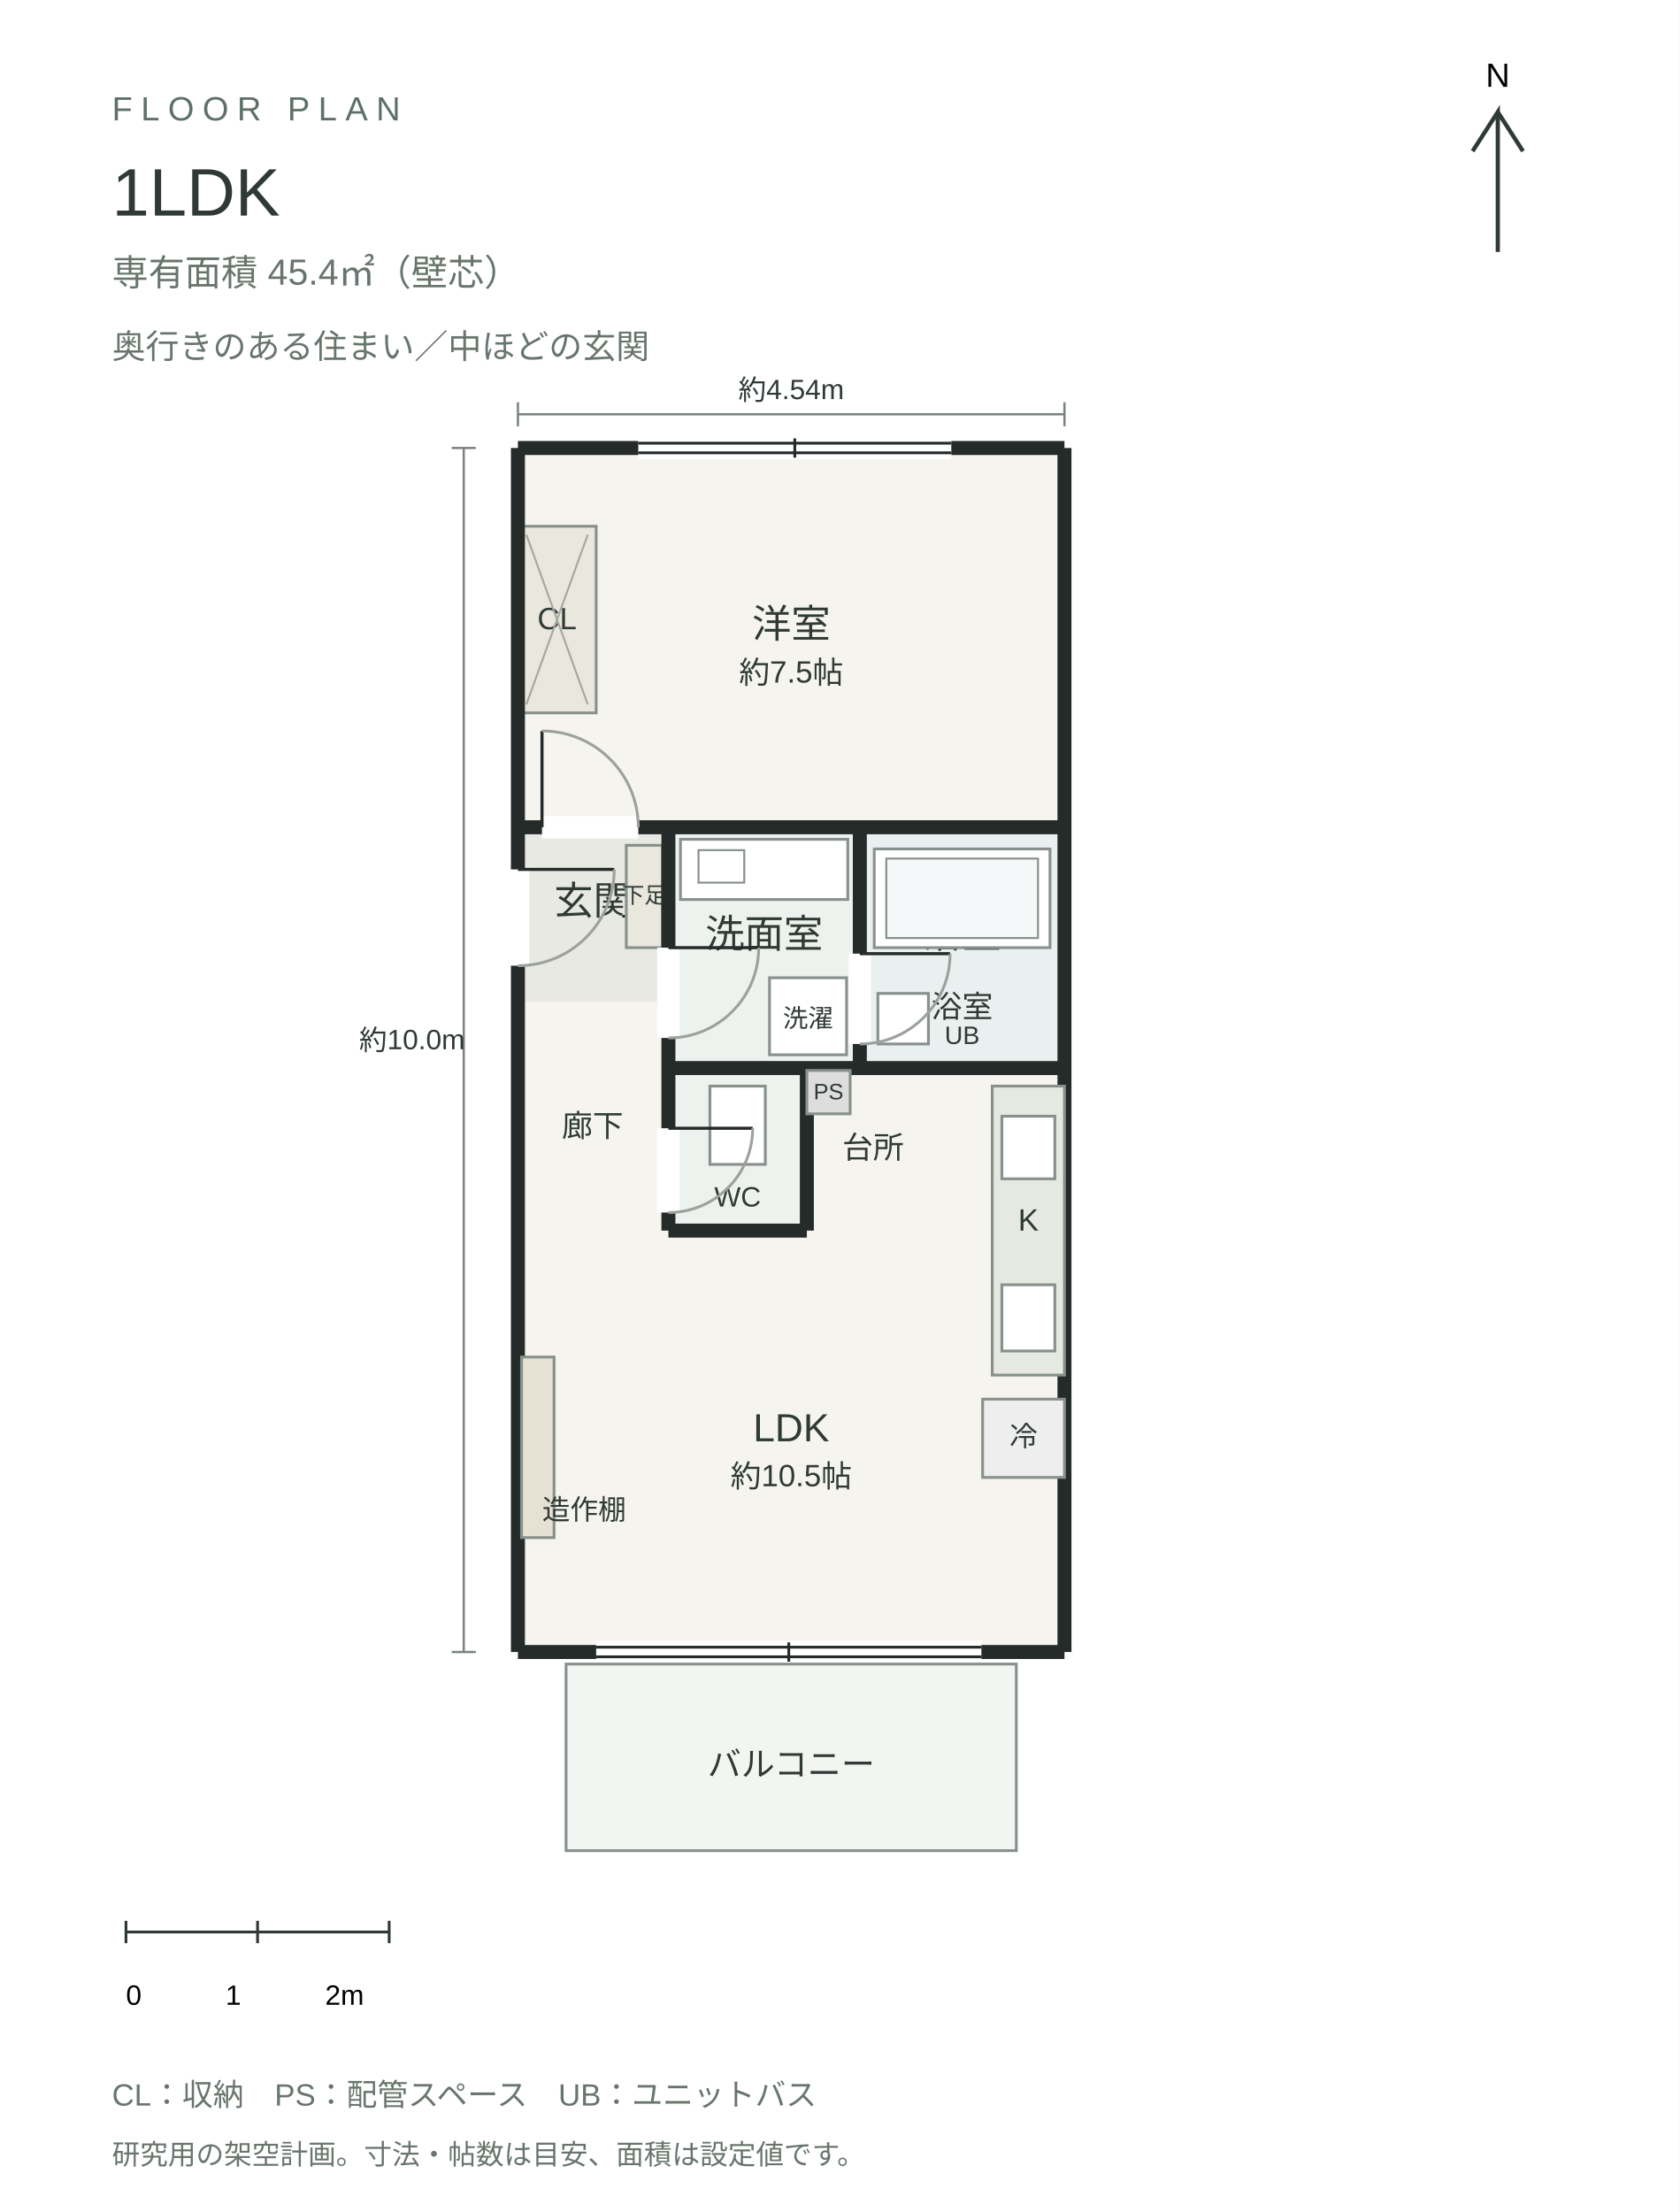
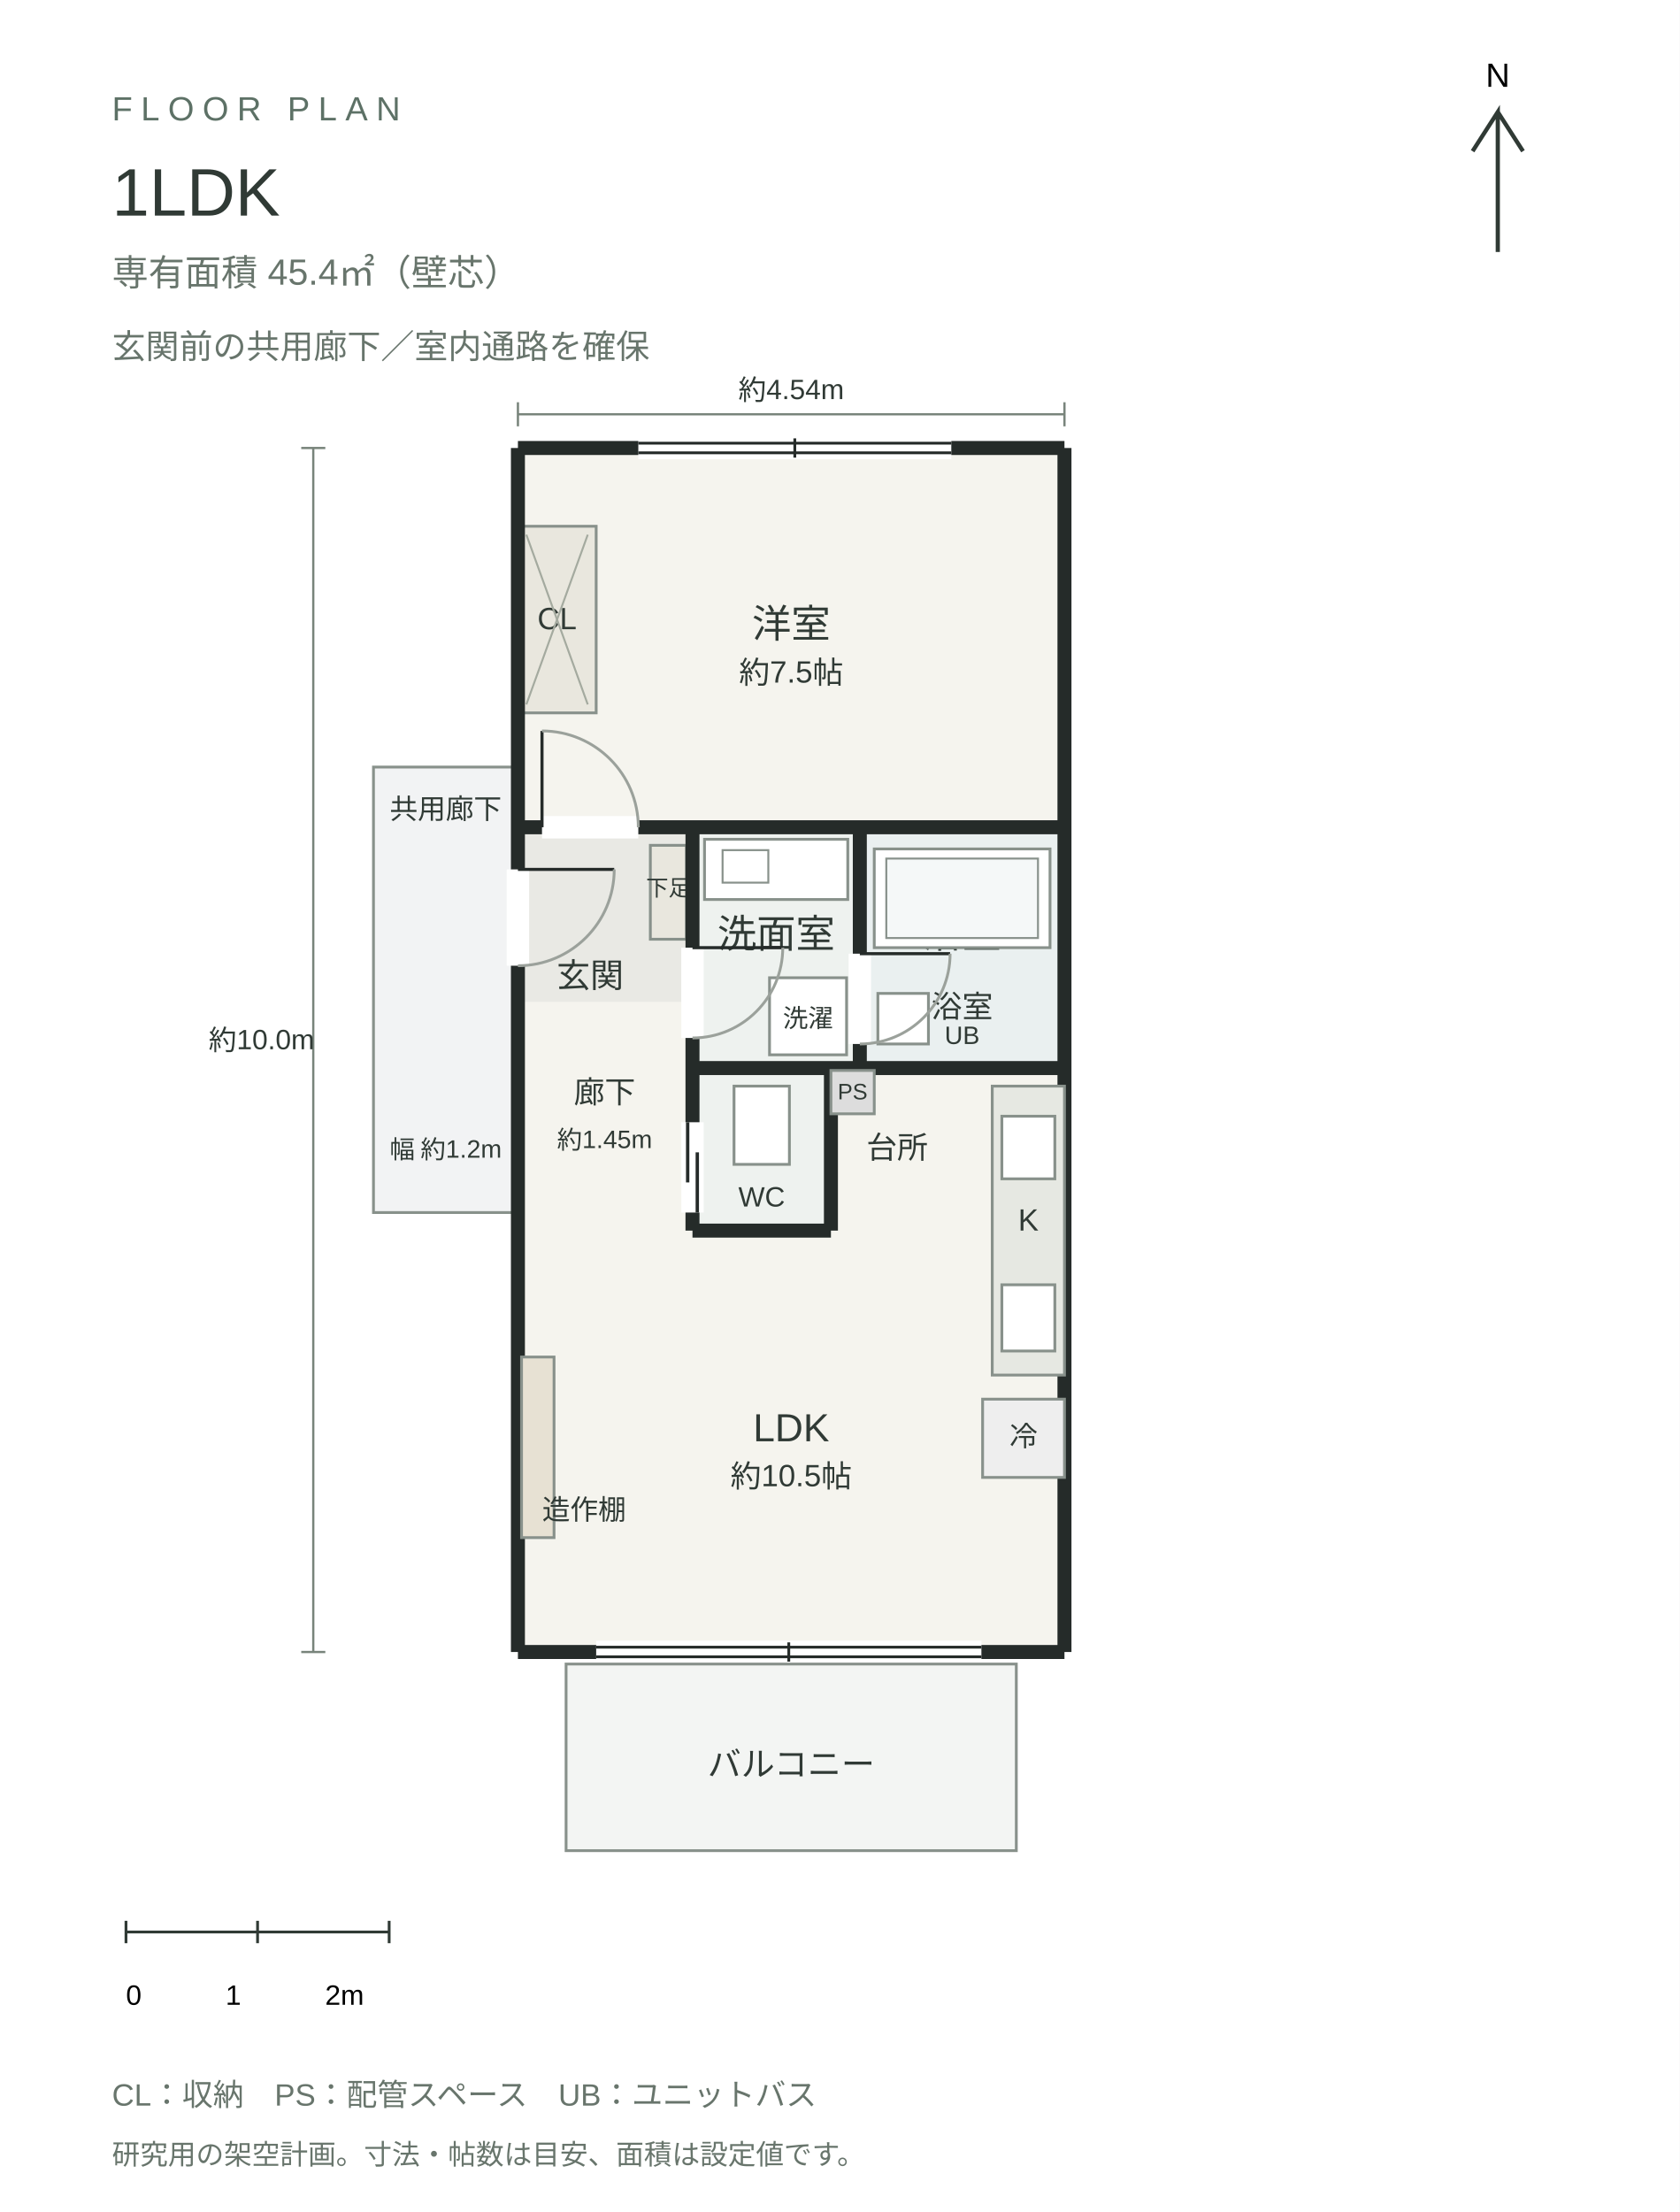
- <svg xmlns="http://www.w3.org/2000/svg" viewBox="0 0 600 790" role="img" aria-label="木の窓辺に残る時間の間取り図。奥行きのある住まい／中ほどの玄関。">
+ <svg xmlns="http://www.w3.org/2000/svg" viewBox="0 0 600 790" role="img" aria-label="木の窓辺に残る時間の間取り図。玄関前の共用廊下／室内通路を確保。">
  <rect width="600" height="790" fill="white" />
-   <g font-family="Noto Sans JP, Yu Gothic, Meiryo, Arial, sans-serif">
+   <g font-family="Noto Sans JP, Arial, sans-serif">
    <text x="40" y="43" font-size="12" letter-spacing="3" fill="#5d7166">FLOOR PLAN</text>
    <text x="40" y="77" font-size="24" fill="#303a35">1LDK</text>
    <text x="40" y="102" font-size="13" fill="#68756c">専有面積 45.4㎡（壁芯）</text>
-     <text x="40" y="128" font-size="12" fill="#68756c">奥行きのある住まい／中ほどの玄関</text>
+     <text x="40" y="128" font-size="12" fill="#68756c">玄関前の共用廊下／室内通路を確保</text>
+     <rect x="133.40" y="273.95" width="51.60" height="159.10" fill="#f2f3f4" stroke="#88918b" stroke-width="1" />
+     <text x="159.20" y="292.44" font-size="10" text-anchor="middle" fill="#303a35">共用廊下</text>
+     <text x="159.20" y="413.70" font-size="9" text-anchor="middle" fill="#303a35">幅 約1.2m</text>
    <rect x="185.00" y="160.00" width="195.22" height="430.00" fill="#f5f4ee" stroke="#88918b" stroke-width="0" />
    <text x="282.61" y="375.00" font-size="14" text-anchor="middle" fill="#303a35" />
    <rect x="185.00" y="160.00" width="195.22" height="135.45" fill="#f5f4ee" stroke="#88918b" stroke-width="0" />
    <text x="282.61" y="227.72" font-size="14" text-anchor="middle" fill="#303a35">洋室</text>
    <text x="282.61" y="244.06" font-size="11" text-anchor="middle" fill="#303a35">約7.5帖</text>
    <rect x="185.00" y="439.50" width="195.22" height="150.50" fill="#f5f4ee" stroke="#88918b" stroke-width="0" />
    <text x="282.61" y="514.75" font-size="14" text-anchor="middle" fill="#303a35">LDK</text>
    <text x="282.61" y="531.09" font-size="11" text-anchor="middle" fill="#303a35">約10.5帖</text>
-     <rect x="185.00" y="295.45" width="53.75" height="62.35" fill="#e9e9e4" stroke="#88918b" stroke-width="0" />
-     <text x="211.88" y="326.62" font-size="14" text-anchor="middle" fill="#303a35">玄関</text>
-     <text x="211.66" y="405.96" font-size="11" text-anchor="middle" fill="#303a35">廊下</text>
+     <rect x="185.00" y="295.45" width="62.35" height="62.35" fill="#e9e9e4" stroke="#88918b" stroke-width="0" />
+     <text x="216.18" y="326.62" font-size="14" text-anchor="middle" fill="#303a35" />
+     <text x="210.80" y="352.64" font-size="12" text-anchor="middle" fill="#303a35">玄関</text>
+     <text x="215.96" y="393.92" font-size="11" text-anchor="middle" fill="#303a35">廊下</text>
+     <text x="215.96" y="410.26" font-size="9" text-anchor="middle" fill="#303a35">約1.45m</text>
    <rect x="307.12" y="295.45" width="73.10" height="86.00" fill="#eaf0f0" stroke="#88918b" stroke-width="0" />
    <text x="343.67" y="338.45" font-size="14" text-anchor="middle" fill="#303a35">浴室</text>
    <rect x="312.28" y="303.19" width="62.78" height="35.26" fill="#fff" stroke="#88918b" stroke-width="1" />
    <rect x="316.58" y="306.63" width="54.18" height="28.38" fill="#f5f8f8" stroke="#88918b" stroke-width="0.7" />
    <rect x="313.57" y="354.79" width="18.06" height="18.06" fill="#fff" stroke="#88918b" stroke-width="1" />
    <text x="343.67" y="363.39" font-size="11" text-anchor="middle" fill="#303a35">浴室</text>
    <text x="343.67" y="372.85" font-size="9" text-anchor="middle" fill="#303a35">UB</text>
-     <rect x="238.75" y="295.45" width="68.37" height="86.00" fill="#eef2ef" stroke="#88918b" stroke-width="0" />
-     <text x="272.94" y="338.45" font-size="14" text-anchor="middle" fill="#303a35">洗面室</text>
-     <rect x="243.05" y="299.75" width="59.77" height="21.50" fill="#fff" stroke="#88918b" stroke-width="1" />
-     <rect x="249.50" y="303.62" width="16.34" height="11.61" fill="#fff" stroke="#88918b" stroke-width="0.7" />
+     <rect x="247.35" y="295.45" width="59.77" height="86.00" fill="#eef2ef" stroke="#88918b" stroke-width="0" />
+     <text x="277.24" y="338.45" font-size="14" text-anchor="middle" fill="#303a35">洗面室</text>
+     <rect x="251.65" y="299.75" width="51.17" height="21.50" fill="#fff" stroke="#88918b" stroke-width="1" />
+     <rect x="258.10" y="303.62" width="16.34" height="11.61" fill="#fff" stroke="#88918b" stroke-width="0.7" />
    <rect x="274.87" y="349.20" width="27.52" height="27.52" fill="#fff" stroke="#88918b" stroke-width="1" />
    <text x="288.63" y="366.83" font-size="9" text-anchor="middle" fill="#303a35">洗濯</text>
-     <rect x="238.75" y="381.45" width="49.45" height="58.05" fill="#eef2ef" stroke="#88918b" stroke-width="0" />
-     <text x="263.48" y="410.48" font-size="14" text-anchor="middle" fill="#303a35" />
-     <rect x="253.58" y="387.90" width="19.78" height="27.95" fill="#fff" stroke="#88918b" stroke-width="1" />
-     <text x="263.48" y="430.90" font-size="10" text-anchor="middle" fill="#303a35">WC</text>
+     <rect x="247.35" y="381.45" width="49.45" height="58.05" fill="#eef2ef" stroke="#88918b" stroke-width="0" />
+     <text x="272.07" y="410.48" font-size="14" text-anchor="middle" fill="#303a35" />
+     <rect x="262.19" y="387.90" width="19.78" height="27.95" fill="#fff" stroke="#88918b" stroke-width="1" />
+     <text x="272.07" y="430.90" font-size="10" text-anchor="middle" fill="#303a35">WC</text>
    <rect x="185.00" y="187.95" width="27.95" height="66.65" fill="#e9e7de" stroke="#88918b" stroke-width="1" />
    <text x="198.97" y="224.72" font-size="11" text-anchor="middle" fill="#303a35">CL</text>
    <path d="M188.01,190.96 L209.94,251.59" fill="none" stroke="#a4aa9f" stroke-width="0.7" />
    <path d="M209.94,190.96 L188.01,251.59" fill="none" stroke="#a4aa9f" stroke-width="0.7" />
-     <rect x="223.70" y="301.90" width="12.90" height="36.55" fill="#e9e7de" stroke="#88918b" stroke-width="1" />
-     <text x="230.15" y="322.54" font-size="8" text-anchor="middle" fill="#303a35">下足</text>
+     <rect x="232.30" y="301.90" width="12.90" height="33.54" fill="#e9e7de" stroke="#88918b" stroke-width="1" />
+     <text x="238.75" y="319.96" font-size="8" text-anchor="middle" fill="#303a35">下足</text>
    <path d="M185.00,160.00 L380.22,160.00" fill="none" stroke="#252b29" stroke-width="5" />
    <path d="M380.22,160.00 L380.22,590.00" fill="none" stroke="#252b29" stroke-width="5" />
    <path d="M380.22,590.00 L185.00,590.00" fill="none" stroke="#252b29" stroke-width="5" />
    <path d="M185.00,590.00 L185.00,160.00" fill="none" stroke="#252b29" stroke-width="5" />
    <path d="M185.00,295.45 L380.22,295.45" fill="none" stroke="#252b29" stroke-width="5" />
-     <path d="M238.75,295.45 L238.75,439.50" fill="none" stroke="#252b29" stroke-width="5" />
+     <path d="M247.35,295.45 L247.35,439.50" fill="none" stroke="#252b29" stroke-width="5" />
    <path d="M307.12,295.45 L307.12,381.45" fill="none" stroke="#252b29" stroke-width="5" />
-     <path d="M238.75,381.45 L380.22,381.45" fill="none" stroke="#252b29" stroke-width="5" />
-     <path d="M288.20,381.45 L288.20,439.50" fill="none" stroke="#252b29" stroke-width="5" />
-     <path d="M238.75,439.50 L288.20,439.50" fill="none" stroke="#252b29" stroke-width="5" />
+     <path d="M247.35,381.45 L380.22,381.45" fill="none" stroke="#252b29" stroke-width="5" />
+     <path d="M296.80,381.45 L296.80,439.50" fill="none" stroke="#252b29" stroke-width="5" />
+     <path d="M247.35,439.50 L296.80,439.50" fill="none" stroke="#252b29" stroke-width="5" />
    <path d="M185.00,310.50 L185.00,344.90" fill="none" stroke="#fff" stroke-width="8" />
    <path d="M185.00,310.50 L219.40,310.50" fill="none" stroke="#252b29" stroke-width="1.1" />
    <path d="M185,344.9 A34.4,34.4 0 0 0 219.4,310.5" fill="none" stroke="#9ba19b" stroke-width="1" />
    <path d="M193.60,295.45 L228.00,295.45" fill="none" stroke="#fff" stroke-width="8" />
    <path d="M193.60,295.45 L193.60,261.05" fill="none" stroke="#252b29" stroke-width="1.1" />
    <path d="M228.0,295.45 A34.4,34.4 0 0 0 193.6,261.05" fill="none" stroke="#9ba19b" stroke-width="1" />
-     <path d="M238.75,338.45 L238.75,370.70" fill="none" stroke="#fff" stroke-width="8" />
-     <path d="M238.75,338.45 L271.00,338.45" fill="none" stroke="#252b29" stroke-width="1.1" />
-     <path d="M238.75,370.7 A32.25,32.25 0 0 0 271.0,338.45" fill="none" stroke="#9ba19b" stroke-width="1" />
+     <path d="M247.35,338.45 L247.35,370.70" fill="none" stroke="#fff" stroke-width="8" />
+     <path d="M247.35,338.45 L279.60,338.45" fill="none" stroke="#252b29" stroke-width="1.1" />
+     <path d="M247.35,370.7 A32.25,32.25 0 0 0 279.6,338.45" fill="none" stroke="#9ba19b" stroke-width="1" />
    <path d="M307.12,340.60 L307.12,372.85" fill="none" stroke="#fff" stroke-width="8" />
    <path d="M307.12,340.60 L339.37,340.60" fill="none" stroke="#252b29" stroke-width="1.1" />
    <path d="M307.12,372.85 A32.25,32.25 0 0 0 339.37,340.6" fill="none" stroke="#9ba19b" stroke-width="1" />
-     <path d="M238.75,402.95 L238.75,433.05" fill="none" stroke="#fff" stroke-width="8" />
-     <path d="M238.75,402.95 L268.85,402.95" fill="none" stroke="#252b29" stroke-width="1.1" />
-     <path d="M238.75,433.05 A30.1,30.1 0 0 0 268.85,402.95" fill="none" stroke="#9ba19b" stroke-width="1" />
+     <path d="M247.35,400.80 L247.35,433.05" fill="none" stroke="#fff" stroke-width="8" />
+     <path d="M245.63,400.80 L245.63,422.30" fill="none" stroke="#252b29" stroke-width="1.2" />
+     <path d="M249.07,411.55 L249.07,433.05" fill="none" stroke="#252b29" stroke-width="1.2" />
    <rect x="354.42" y="387.90" width="25.80" height="103.20" fill="#e6e8e2" stroke="#88918b" stroke-width="1" />
    <rect x="357.86" y="398.65" width="18.92" height="22.36" fill="#fff" stroke="#88918b" stroke-width="1" />
    <rect x="357.86" y="458.85" width="18.92" height="23.65" fill="#fff" stroke="#88918b" stroke-width="1" />
    <text x="367.32" y="439.50" font-size="11" text-anchor="middle" fill="#303a35">K</text>
-     <text x="311.85" y="413.70" font-size="11" text-anchor="middle" fill="#303a35">台所</text>
+     <text x="320.45" y="413.70" font-size="11" text-anchor="middle" fill="#303a35">台所</text>
    <rect x="350.98" y="499.70" width="29.24" height="27.95" fill="#eee" stroke="#88918b" stroke-width="1" />
    <text x="365.60" y="516.47" font-size="10" text-anchor="middle" fill="#303a35">冷</text>
    <rect x="186.29" y="484.65" width="11.61" height="64.50" fill="#e7e1d3" stroke="#88918b" stroke-width="1" />
    <text x="208.65" y="542.70" font-size="10" text-anchor="middle" fill="#303a35">造作棚</text>
    <path d="M228.00,160.00 L339.80,160.00" fill="none" stroke="#fff" stroke-width="8" />
    <path d="M228.00,158.28 L339.80,158.28" fill="none" stroke="#252b29" stroke-width="1" />
    <path d="M228.00,161.72 L339.80,161.72" fill="none" stroke="#252b29" stroke-width="1" />
    <path d="M283.90,156.56 L283.90,163.44" fill="none" stroke="#252b29" stroke-width="1" />
    <path d="M212.95,590.00 L350.55,590.00" fill="none" stroke="#fff" stroke-width="8" />
    <path d="M212.95,588.28 L350.55,588.28" fill="none" stroke="#252b29" stroke-width="1" />
    <path d="M212.95,591.72 L350.55,591.72" fill="none" stroke="#252b29" stroke-width="1" />
    <path d="M281.75,586.56 L281.75,593.44" fill="none" stroke="#252b29" stroke-width="1" />
    <rect x="202.20" y="594.30" width="160.82" height="66.65" fill="#f3f5f3" stroke="#88918b" stroke-width="1" />
    <text x="282.61" y="634.29" font-size="12" text-anchor="middle" fill="#303a35">バルコニー</text>
    <path d="M185.00,147.96 L380.22,147.96" fill="none" stroke="#78847b" stroke-width="0.8" />
    <path d="M185.00,143.66 L185.00,152.26" fill="none" stroke="#78847b" stroke-width="0.8" />
    <path d="M380.22,143.66 L380.22,152.26" fill="none" stroke="#78847b" stroke-width="0.8" />
    <text x="282.61" y="142.80" font-size="10" text-anchor="middle" fill="#303a35">約4.54m</text>
-     <path d="M165.65,160.00 L165.65,590.00" fill="none" stroke="#78847b" stroke-width="0.8" />
-     <path d="M161.35,160.00 L169.95,160.00" fill="none" stroke="#78847b" stroke-width="0.8" />
-     <path d="M161.35,590.00 L169.95,590.00" fill="none" stroke="#78847b" stroke-width="0.8" />
-     <text x="147.16" y="375.00" font-size="10" text-anchor="middle" fill="#303a35">約10.0m</text>
-     <rect x="288.20" y="382.31" width="15.48" height="15.48" fill="#ddd" stroke="#88918b" stroke-width="1" />
-     <text x="295.94" y="392.63" font-size="8" text-anchor="middle" fill="#303a35">PS</text>
+     <path d="M111.90,160.00 L111.90,590.00" fill="none" stroke="#78847b" stroke-width="0.8" />
+     <path d="M107.60,160.00 L116.20,160.00" fill="none" stroke="#78847b" stroke-width="0.8" />
+     <path d="M107.60,590.00 L116.20,590.00" fill="none" stroke="#78847b" stroke-width="0.8" />
+     <text x="93.41" y="375.00" font-size="10" text-anchor="middle" fill="#303a35">約10.0m</text>
+     <rect x="296.80" y="382.31" width="15.48" height="15.48" fill="#ddd" stroke="#88918b" stroke-width="1" />
+     <text x="304.54" y="392.63" font-size="8" text-anchor="middle" fill="#303a35">PS</text>
    <path d="M535,90 L535,40 L526,54 M535,40 L544,54" fill="none" stroke="#303a35" stroke-width="1.5" />
    <text x="535" y="31" text-anchor="middle" font-size="12">N</text>
    <path d="M45 690 h94 M45 686 v8 M92 686 v8 M139 686 v8" stroke="#303a35" fill="none" />
    <text x="45" y="716" font-size="10">0　　　1　　　2m</text>
    <text x="40" y="752" font-size="11" fill="#68756c">CL：収納　PS：配管スペース　UB：ユニットバス</text>
    <text x="40" y="773" font-size="10" fill="#68756c">研究用の架空計画。寸法・帖数は目安、面積は設定値です。</text>
  </g>
</svg>
